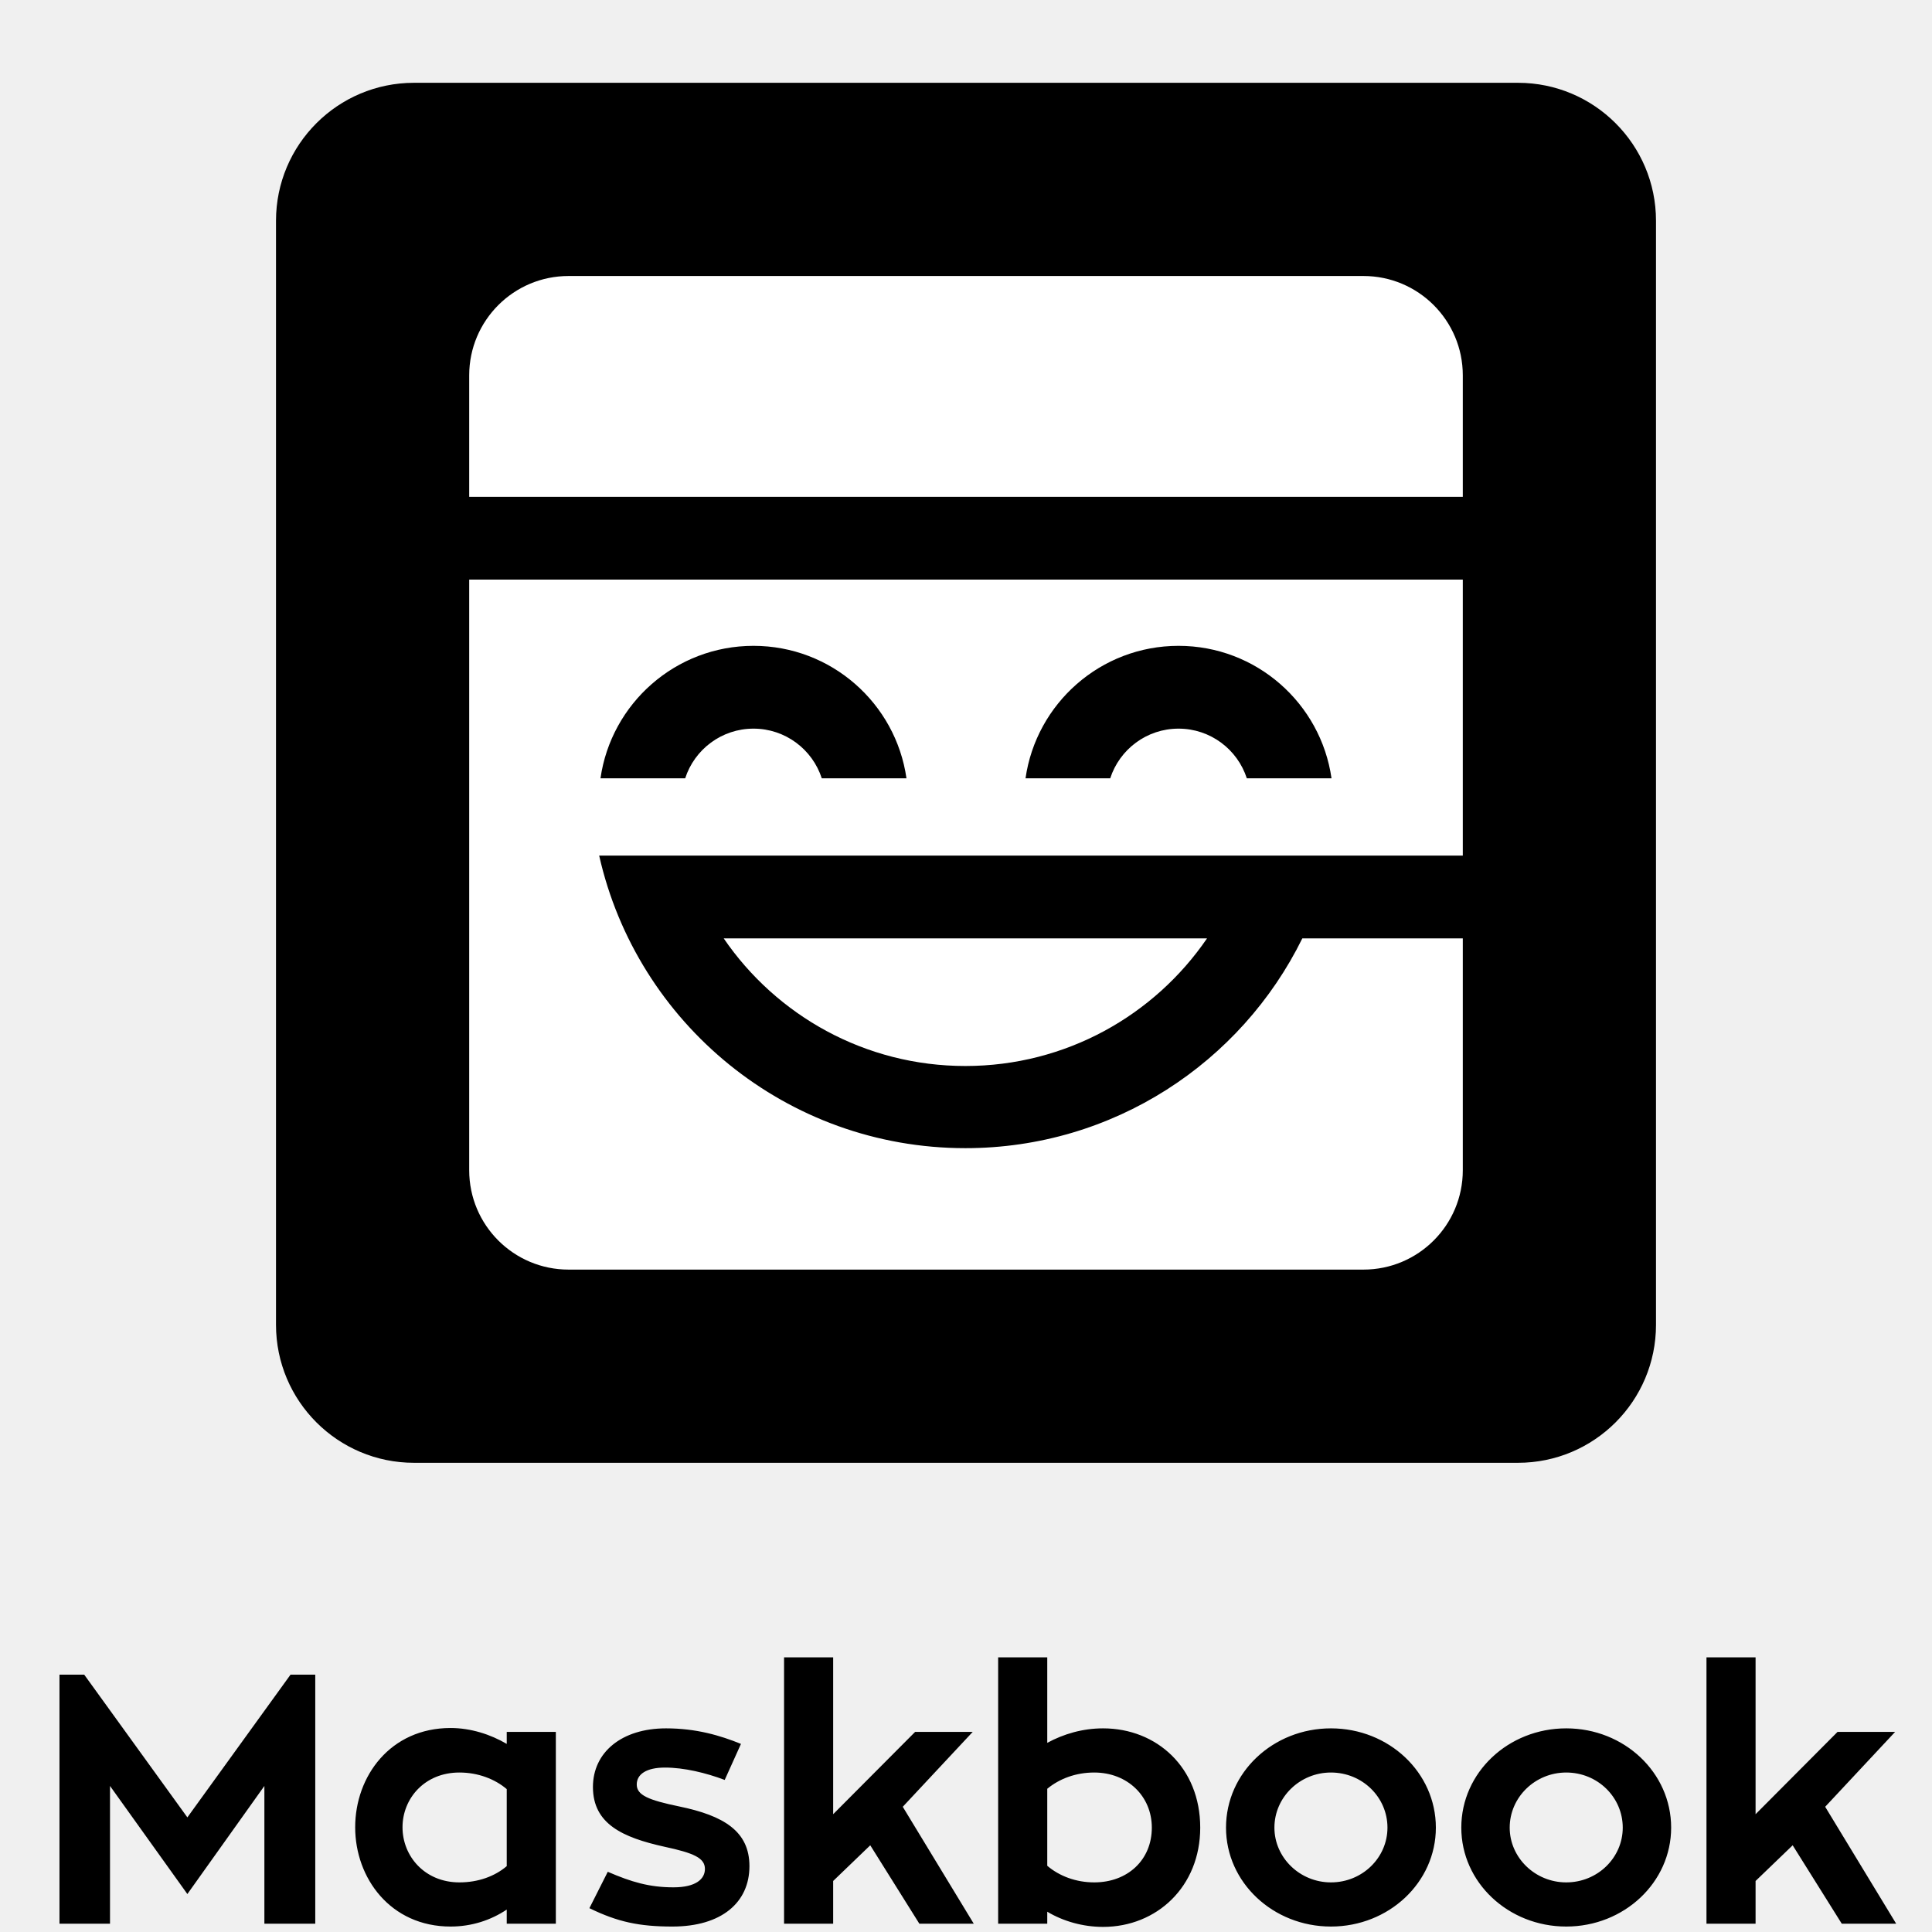
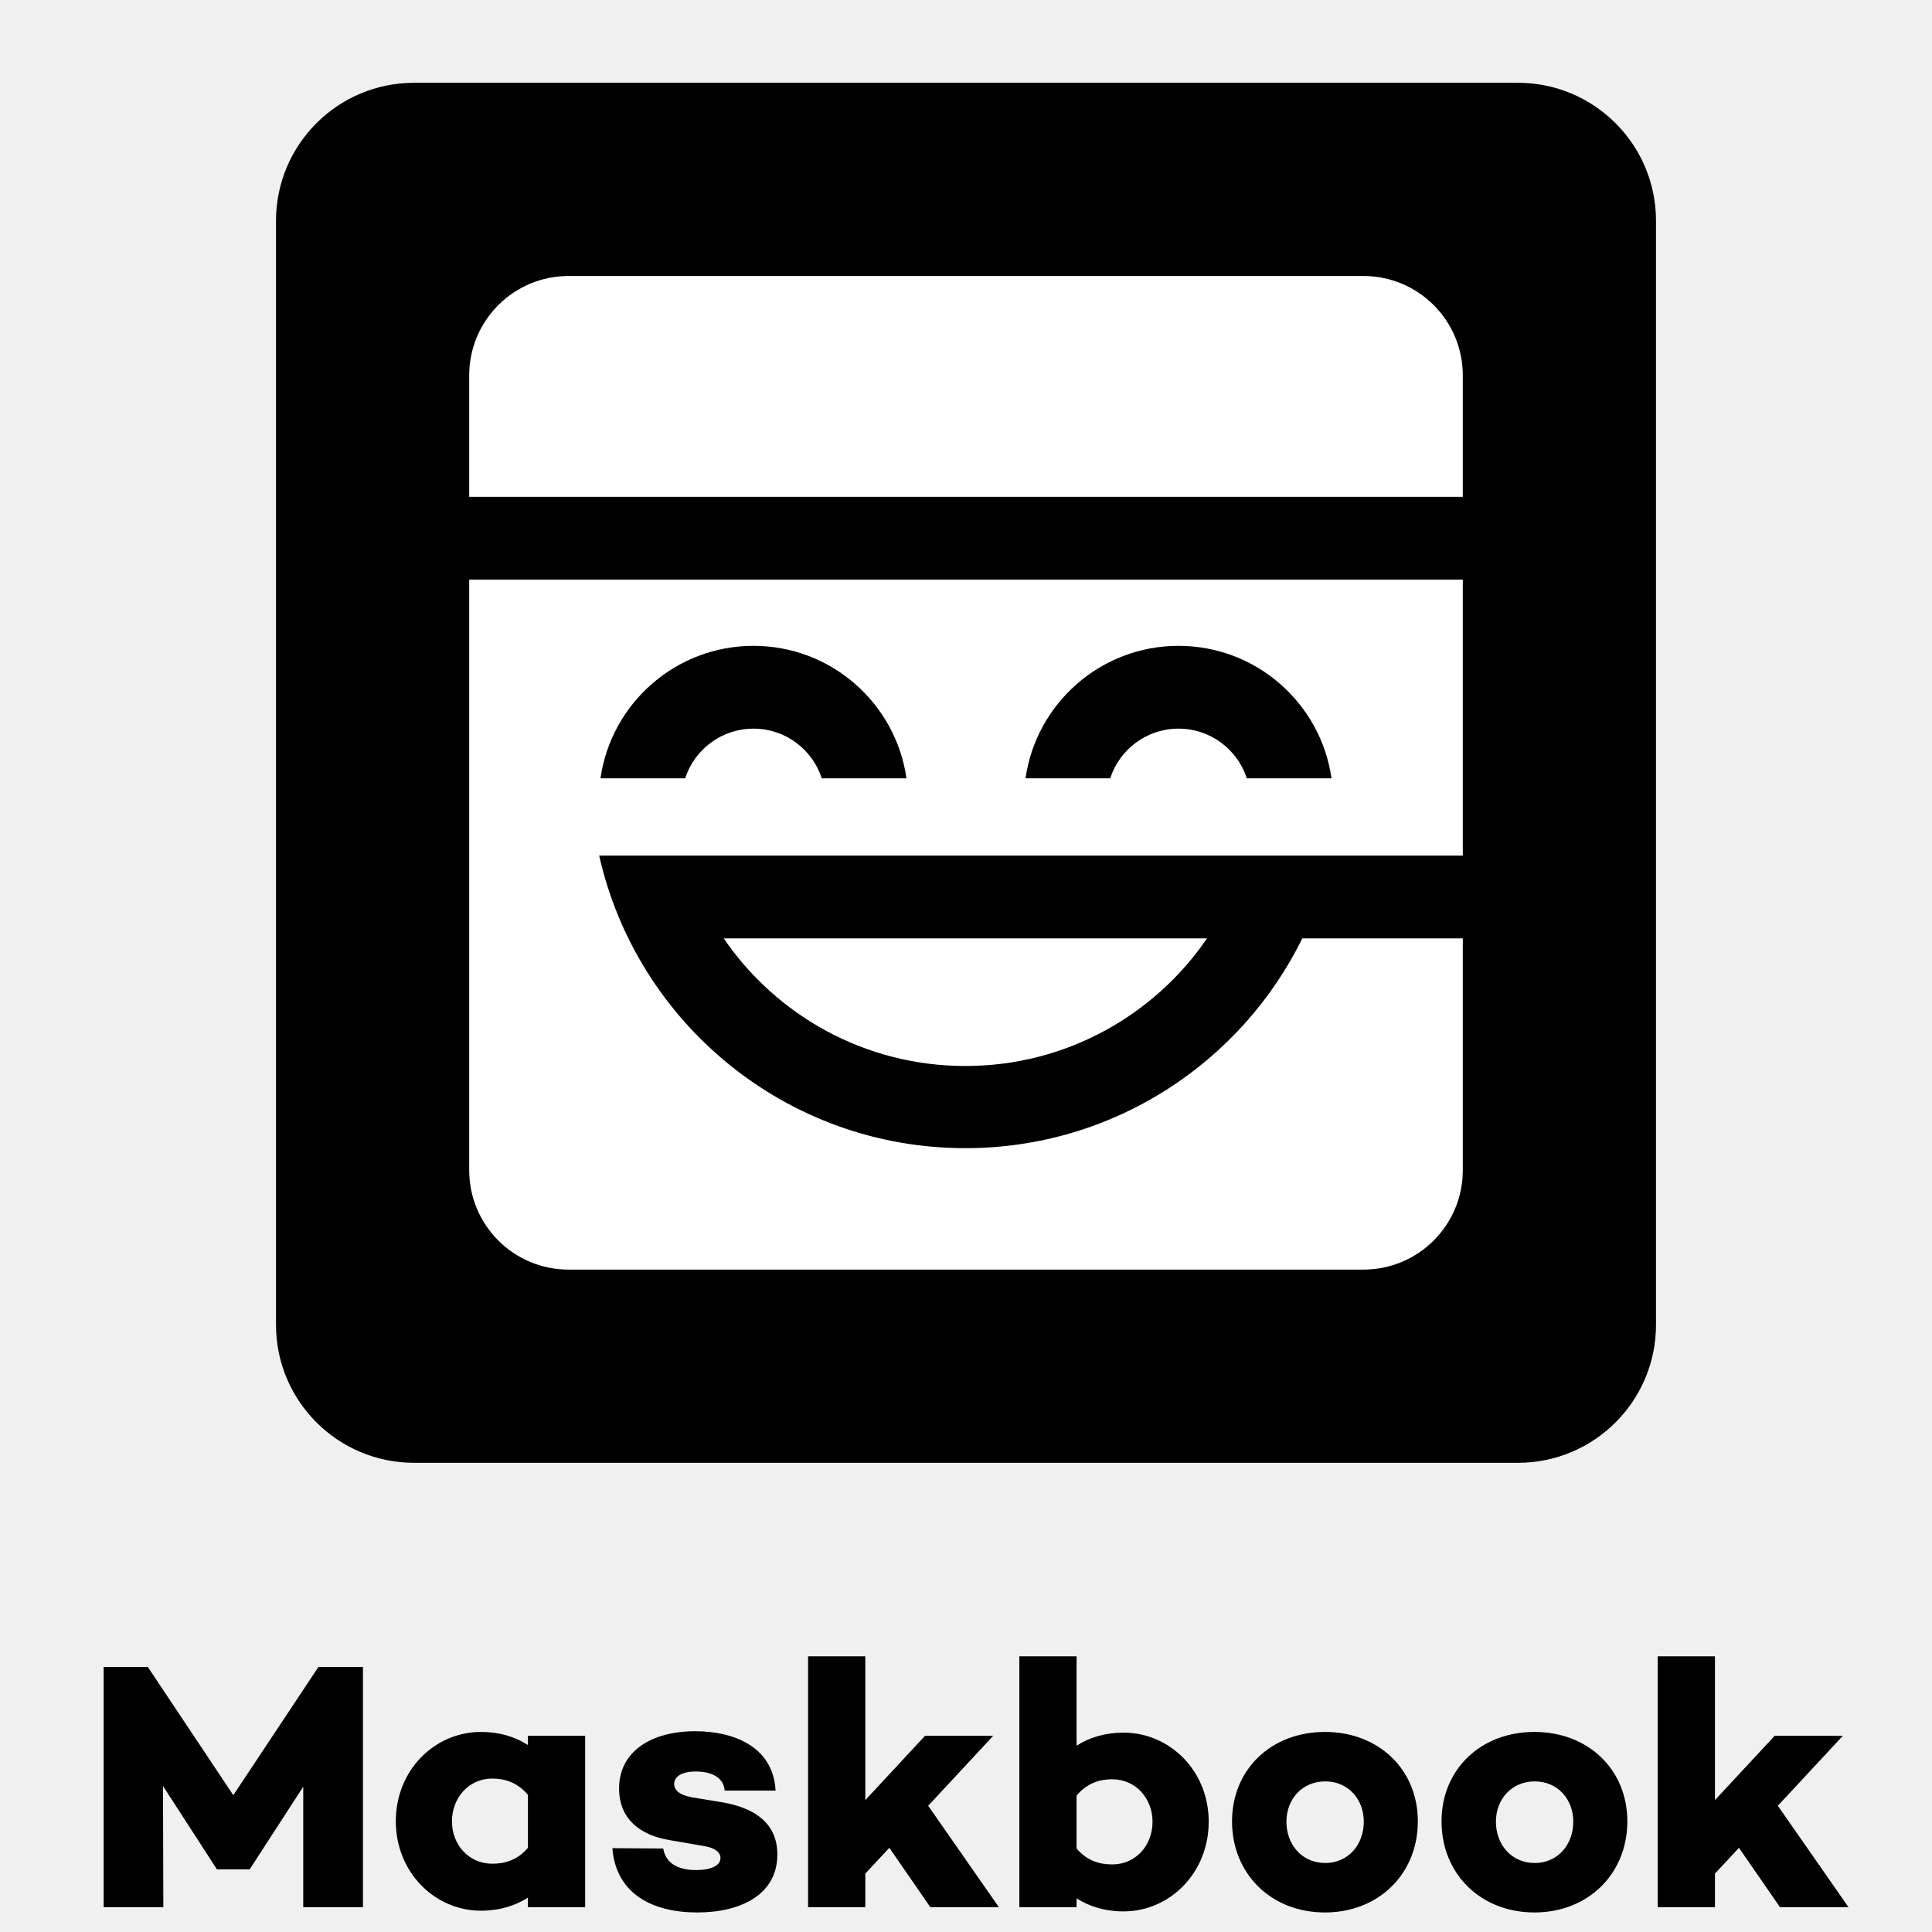
<svg xmlns="http://www.w3.org/2000/svg" xmlns:xlink="http://www.w3.org/1999/xlink" width="700px" height="700px" viewBox="0 0 700 700" version="1.1">
  <defs>
    <path d="M430,180 L430,280 L130,280 L130,280.001 L117.093,280.001 C130.754,340.677 184.97,386 249.773,386 C303.347,386 349.686,355.022 371.855,310.002 L371.855,310.002 L430,310.001 L430,394 C430,413.882 413.882,430 394,430 L106,430 C86.118,430 70,413.882 70,394 L70,180 L430,180 Z M337.326,310.002 C318.235,337.914 286.143,356.232 249.773,356.232 C213.402,356.232 181.31,337.914 162.219,310.002 L162.219,310.002 Z M173,204 C144.788,204 121.449,224.862 117.567,252 L117.567,252 L148.254,252.001 C151.628,241.555 161.432,234 173,234 C184.568,234 194.372,241.555 197.746,252.001 L197.746,252.001 L228.433,252 C224.551,224.862 201.212,204 173,204 Z M327,204 C298.788,204 275.449,224.862 271.567,252 L271.567,252 L302.254,252.001 C305.628,241.555 315.432,234 327,234 C338.568,234 348.372,241.555 351.746,252.001 L351.746,252.001 L382.433,252 C378.551,224.862 355.212,204 327,204 Z M394,70 C413.882,70 430,86.118 430,106 L430,150 L70,150 L70,106 C70,86.118 86.118,70 106,70 L394,70 Z" id="path-1" />
  </defs>
  <g id="MB--Logo--CombV-Squircle--Black" stroke="none" stroke-width="1" fill="none" fill-rule="evenodd">
-     <path d="M105.264,606.76 L114.224,606.76 L114.224,697 L95.792,697 L95.792,647.08 L67.888,686.248 L39.856,647.08 L39.856,697 L21.552,697 L21.552,606.76 L30.512,606.76 L67.888,658.472 L105.264,606.76 Z M183.6,627.496 L201.392,627.496 L201.392,697 L183.6,697 L183.6,691.88 C177.84,695.72 170.928,698.024 163.248,698.024 C141.488,698.024 128.688,680.488 128.688,662.056 C128.688,643.496 141.488,626.088 163.248,626.088 C170.544,626.088 177.712,628.392 183.6,631.848 L183.6,627.496 Z M183.6,676.136 L183.6,648.232 C179.248,644.52 173.104,642.216 166.448,642.216 C153.776,642.216 145.84,651.688 145.84,662.056 C145.84,672.552 153.904,682.024 166.448,682.024 C173.232,682.024 179.248,679.848 183.6,676.136 Z M213.552,691.368 L220.208,678.184 C228.784,681.896 235.312,683.816 244.016,683.816 C252.208,683.816 255.408,680.744 255.408,677.16 C255.408,673.192 251.44,671.4 240.688,669.096 C225.712,665.768 214.832,660.904 214.832,647.464 C214.832,634.92 225.2,626.216 241.328,626.216 C252.208,626.216 260.912,628.776 268.464,631.848 L262.576,644.904 C255.792,642.344 247.856,640.424 240.944,640.424 C234.16,640.424 230.704,642.856 230.704,646.568 C230.704,650.408 234.928,652.2 246.064,654.504 C262.192,657.832 271.536,663.464 271.536,676.136 C271.536,689.32 261.424,698.024 243.632,698.024 C231.6,698.024 223.792,696.36 213.552,691.368 Z M327.088,654.632 L352.816,697 L333.104,697 L315.312,668.584 L301.872,681.512 L301.872,697 L284.08,697 L284.08,600.488 L301.872,600.488 L301.872,657.32 L331.568,627.496 L352.432,627.496 L327.088,654.632 Z M399.664,626.216 C419.12,626.216 434.864,640.424 434.864,662.184 C434.864,683.56 419.12,698.152 399.664,698.152 C392.368,698.152 385.2,696.104 379.44,692.648 L379.44,697 L361.648,697 L361.648,600.488 L379.44,600.488 L379.44,631.464 C385.328,628.264 392.24,626.216 399.664,626.216 Z M396.464,682.024 C408.496,682.024 417.328,673.96 417.328,662.184 C417.328,650.792 408.496,642.216 396.464,642.216 C389.68,642.216 383.792,644.52 379.44,648.104 L379.44,676.008 C383.792,679.72 389.808,682.024 396.464,682.024 Z M482.224,626.216 C503.216,626.216 520.24,642.216 520.24,662.184 C520.24,682.024 503.216,698.024 482.224,698.024 C461.232,698.024 444.208,682.024 444.208,662.184 C444.208,642.216 461.232,626.216 482.224,626.216 Z M482.224,682.024 C493.616,682.024 502.704,673.064 502.704,662.184 C502.704,651.176 493.616,642.216 482.224,642.216 C470.96,642.216 461.744,651.176 461.744,662.184 C461.744,673.064 470.96,682.024 482.224,682.024 Z M567.472,626.216 C588.464,626.216 605.488,642.216 605.488,662.184 C605.488,682.024 588.464,698.024 567.472,698.024 C546.48,698.024 529.456,682.024 529.456,662.184 C529.456,642.216 546.48,626.216 567.472,626.216 Z M567.472,682.024 C578.864,682.024 587.952,673.064 587.952,662.184 C587.952,651.176 578.864,642.216 567.472,642.216 C556.208,642.216 546.992,651.176 546.992,662.184 C546.992,673.064 556.208,682.024 567.472,682.024 Z M661.296,654.632 L687.024,697 L667.312,697 L649.52,668.584 L636.08,681.512 L636.08,697 L618.288,697 L618.288,600.488 L636.08,600.488 L636.08,657.32 L665.776,627.496 L686.64,627.496 L661.296,654.632 Z" id="Maskbook" fill="#000000" fill-rule="nonzero" />
+     <path d="M131.504,603.96 L131.504,691 L109.872,691 L109.872,647.352 L90.544,677.176 L90.544,677.304 L78.512,677.304 L78.512,677.176 L59.056,647.096 L59.184,691 L37.552,691 L37.552,603.96 L53.552,603.96 L84.528,650.424 L115.376,603.96 L131.504,603.96 Z M212.016,628.92 L212.016,691 L191.28,691 L191.28,687.544 C186.672,690.488 181.04,692.28 174.256,692.28 C157.488,692.28 143.408,678.328 143.408,659.896 C143.408,641.336 157.488,627.512 174.256,627.512 C181.04,627.512 186.672,629.304 191.28,632.248 L191.28,628.92 L212.016,628.92 Z M178.352,675.256 C182.96,675.256 187.44,673.976 191.28,669.496 L191.28,650.296 C187.44,645.816 182.96,644.408 178.352,644.408 C169.904,644.408 163.76,651.32 163.76,659.896 C163.76,668.472 169.904,675.256 178.352,675.256 Z M221.872,669.624 L240.304,669.752 C241.2,675.128 245.68,677.56 252.208,677.56 C257.712,677.56 261.04,675.896 261.04,673.208 C261.04,671.16 259.12,669.496 255.024,668.856 L242.48,666.68 C231.728,664.888 224.304,658.872 224.304,647.992 C224.304,634.936 235.44,627.256 251.952,627.256 C265.136,627.256 280.112,632.376 281.008,648.76 L262.576,648.76 C262.192,644.024 257.84,641.848 252.08,641.848 C246.704,641.848 244.272,643.896 244.272,646.328 C244.272,648.376 245.808,650.296 250.672,651.192 L262.32,653.112 C273.968,655.288 281.648,660.92 281.648,671.928 C281.648,686.264 268.72,692.92 252.592,692.92 C236.336,692.92 223.152,686.136 221.872,669.624 Z M322.224,669.496 L313.52,678.84 L313.52,691 L292.784,691 L292.784,600.12 L313.52,600.12 L313.52,652.216 L335.152,628.92 L359.856,628.92 L336.304,654.264 L361.904,691 L337.072,691 L322.224,669.496 Z M407.088,627.768 C423.856,627.768 437.936,641.592 437.936,660.024 C437.936,678.584 423.856,692.536 407.088,692.536 C400.304,692.536 394.672,690.744 390.064,687.8 L390.064,691 L369.328,691 L369.328,600.12 L390.064,600.12 L390.064,632.504 C394.672,629.56 400.304,627.768 407.088,627.768 Z M402.992,675.512 C411.44,675.512 417.584,668.728 417.584,660.024 C417.584,651.576 411.44,644.664 402.992,644.664 C398.384,644.664 393.904,646.072 390.064,650.552 L390.064,669.752 C393.904,674.232 398.384,675.512 402.992,675.512 Z M480.048,627.512 C499.632,627.512 513.712,641.208 513.712,659.896 C513.712,678.84 499.632,692.92 480.048,692.92 C460.464,692.92 446.384,678.84 446.384,659.896 C446.384,641.208 460.464,627.512 480.048,627.512 Z M480.176,675 C488.496,675 494.128,668.344 494.128,660.024 C494.128,651.96 488.496,645.432 480.176,645.432 C471.728,645.432 466.096,651.96 466.096,660.024 C466.096,668.344 471.728,675 480.176,675 Z M555.952,627.512 C575.536,627.512 589.616,641.208 589.616,659.896 C589.616,678.84 575.536,692.92 555.952,692.92 C536.368,692.92 522.288,678.84 522.288,659.896 C522.288,641.208 536.368,627.512 555.952,627.512 Z M556.08,675 C564.4,675 570.032,668.344 570.032,660.024 C570.032,651.96 564.4,645.432 556.08,645.432 C547.632,645.432 542,651.96 542,660.024 C542,668.344 547.632,675 556.08,675 Z M630.064,669.496 L621.36,678.84 L621.36,691 L600.624,691 L600.624,600.12 L621.36,600.12 L621.36,652.216 L642.992,628.92 L667.696,628.92 L644.144,654.264 L669.744,691 L644.912,691 L630.064,669.496 Z" id="Maskbook" fill="#000000" fill-rule="nonzero" />
    <g id="Group" transform="translate(100, 30)">
      <rect id="Rectangle" fill="#000000" x="0" y="0" width="500" height="500" rx="50" />
      <mask id="mask-2" fill="white">
        <use xlink:href="#path-1" />
      </mask>
      <use id="MB--Bare--White" fill="#FFFFFF" xlink:href="#path-1" />
    </g>
  </g>
</svg>
